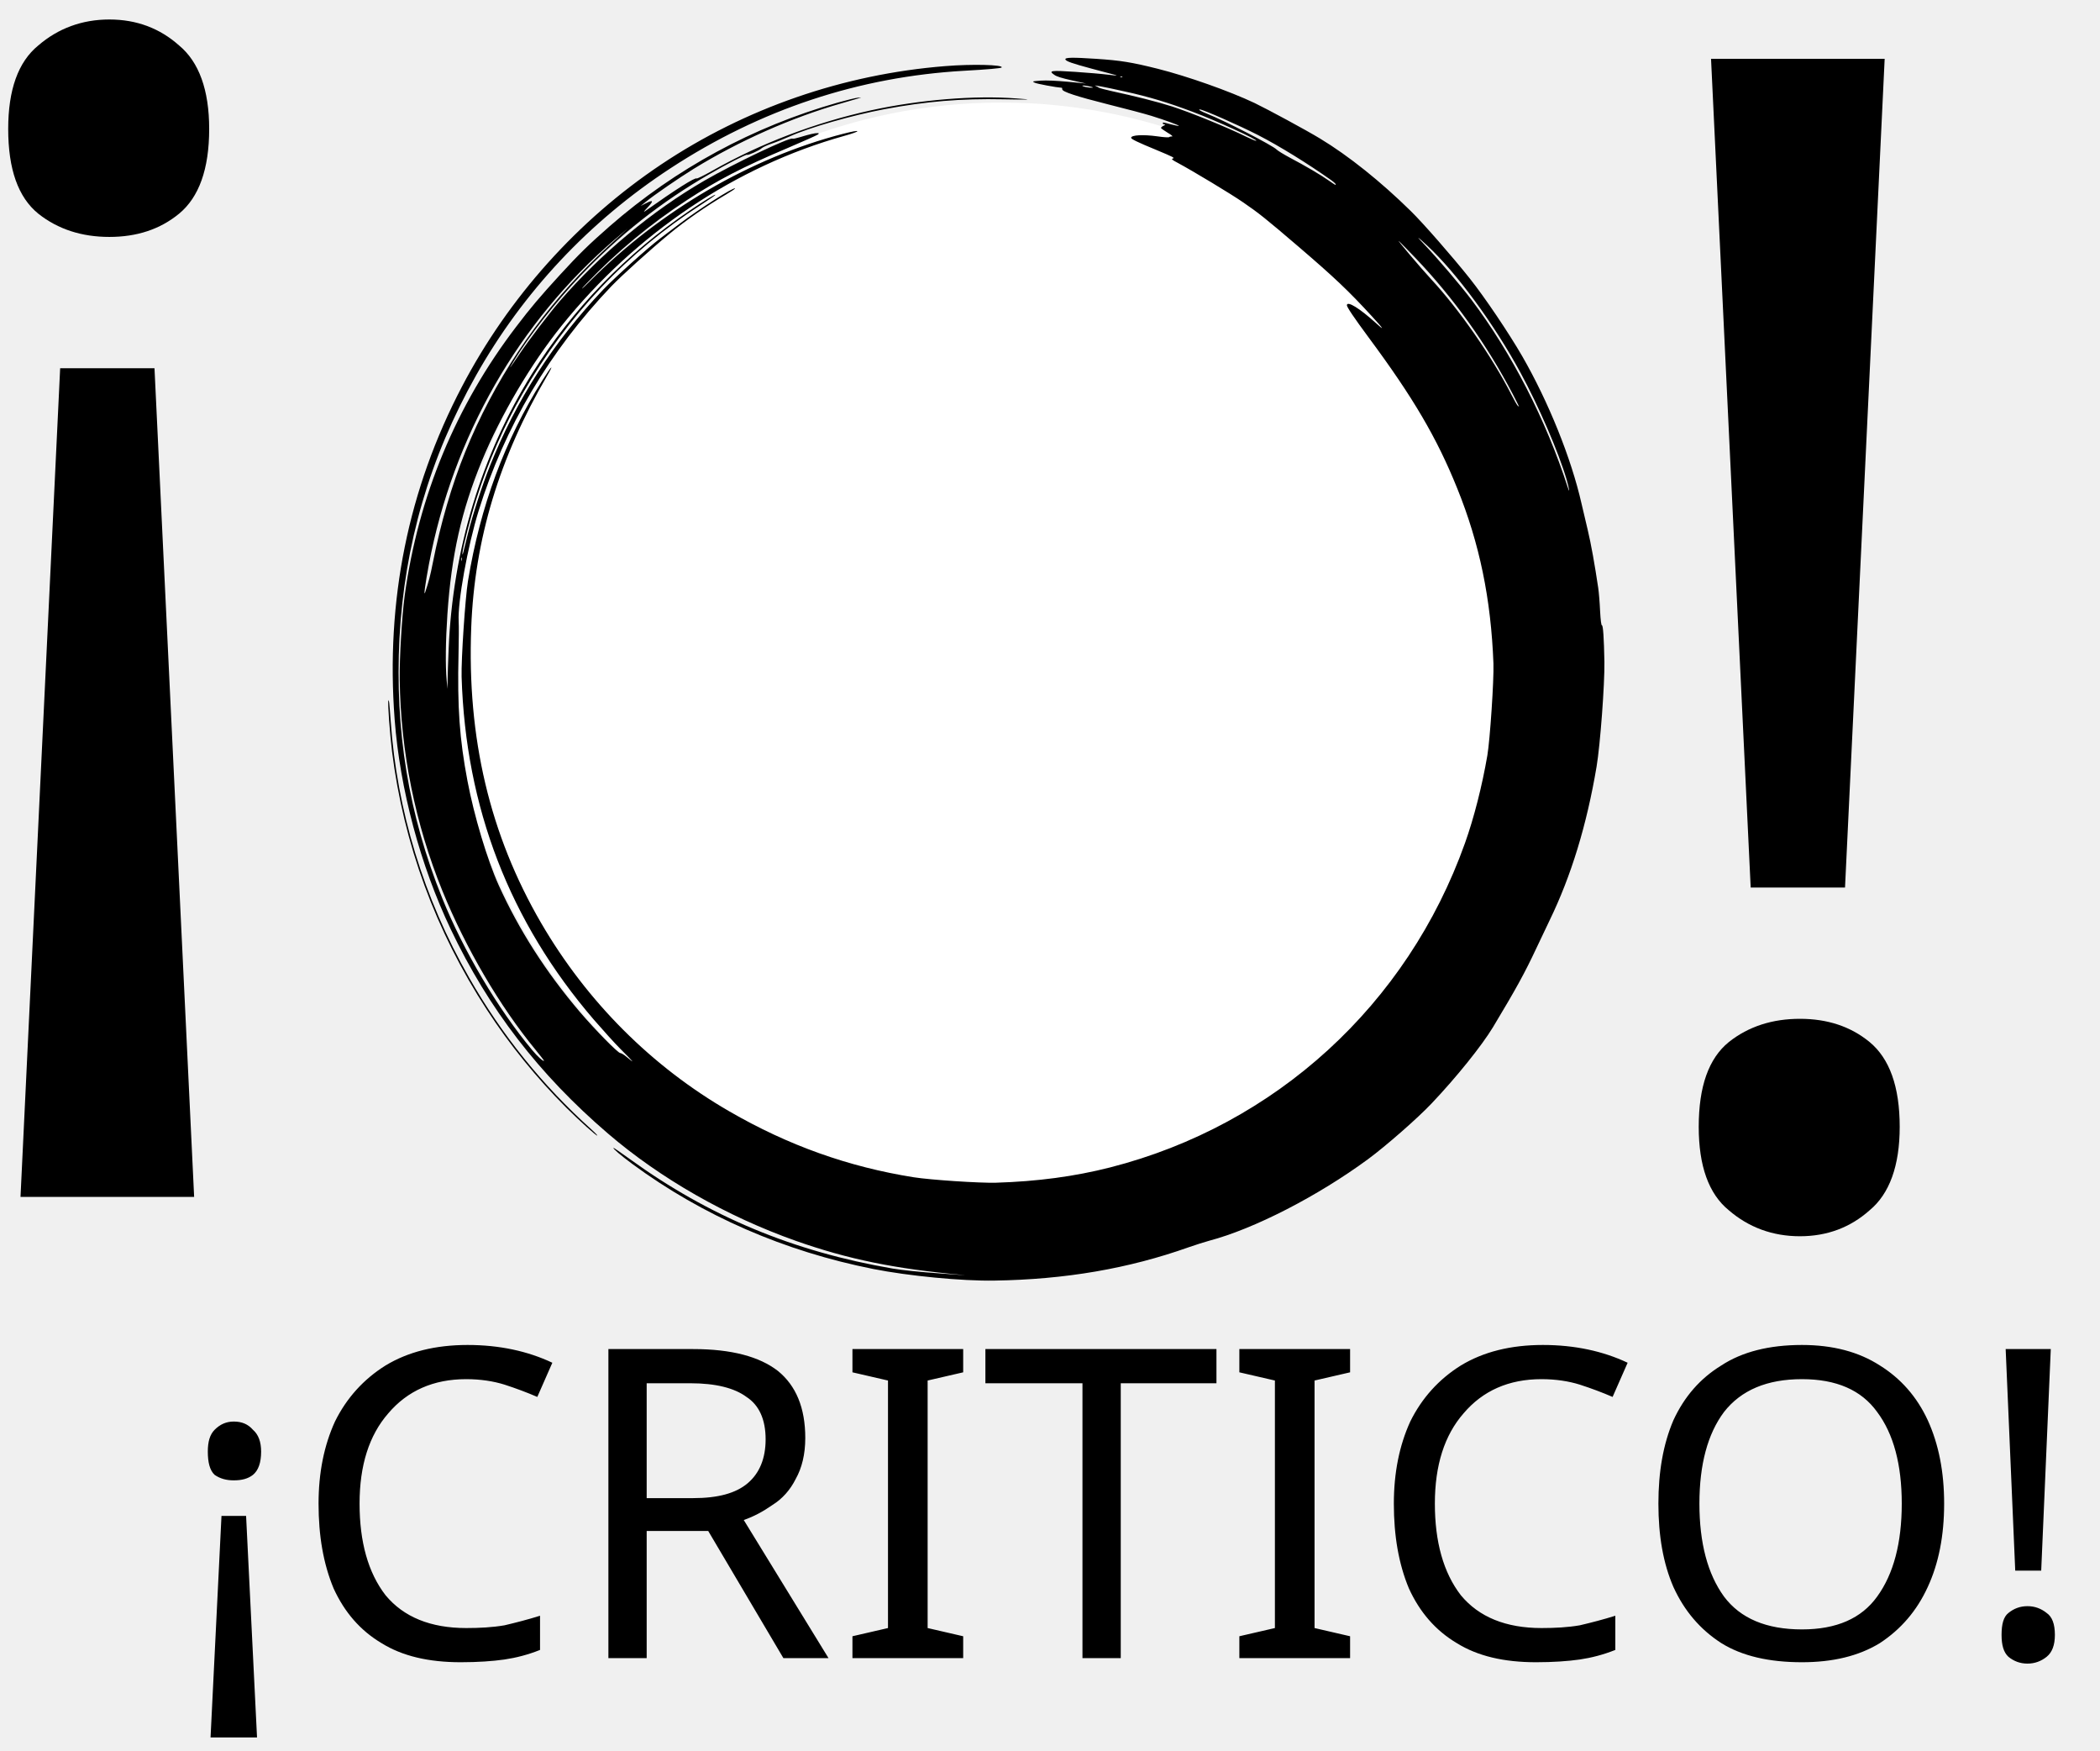
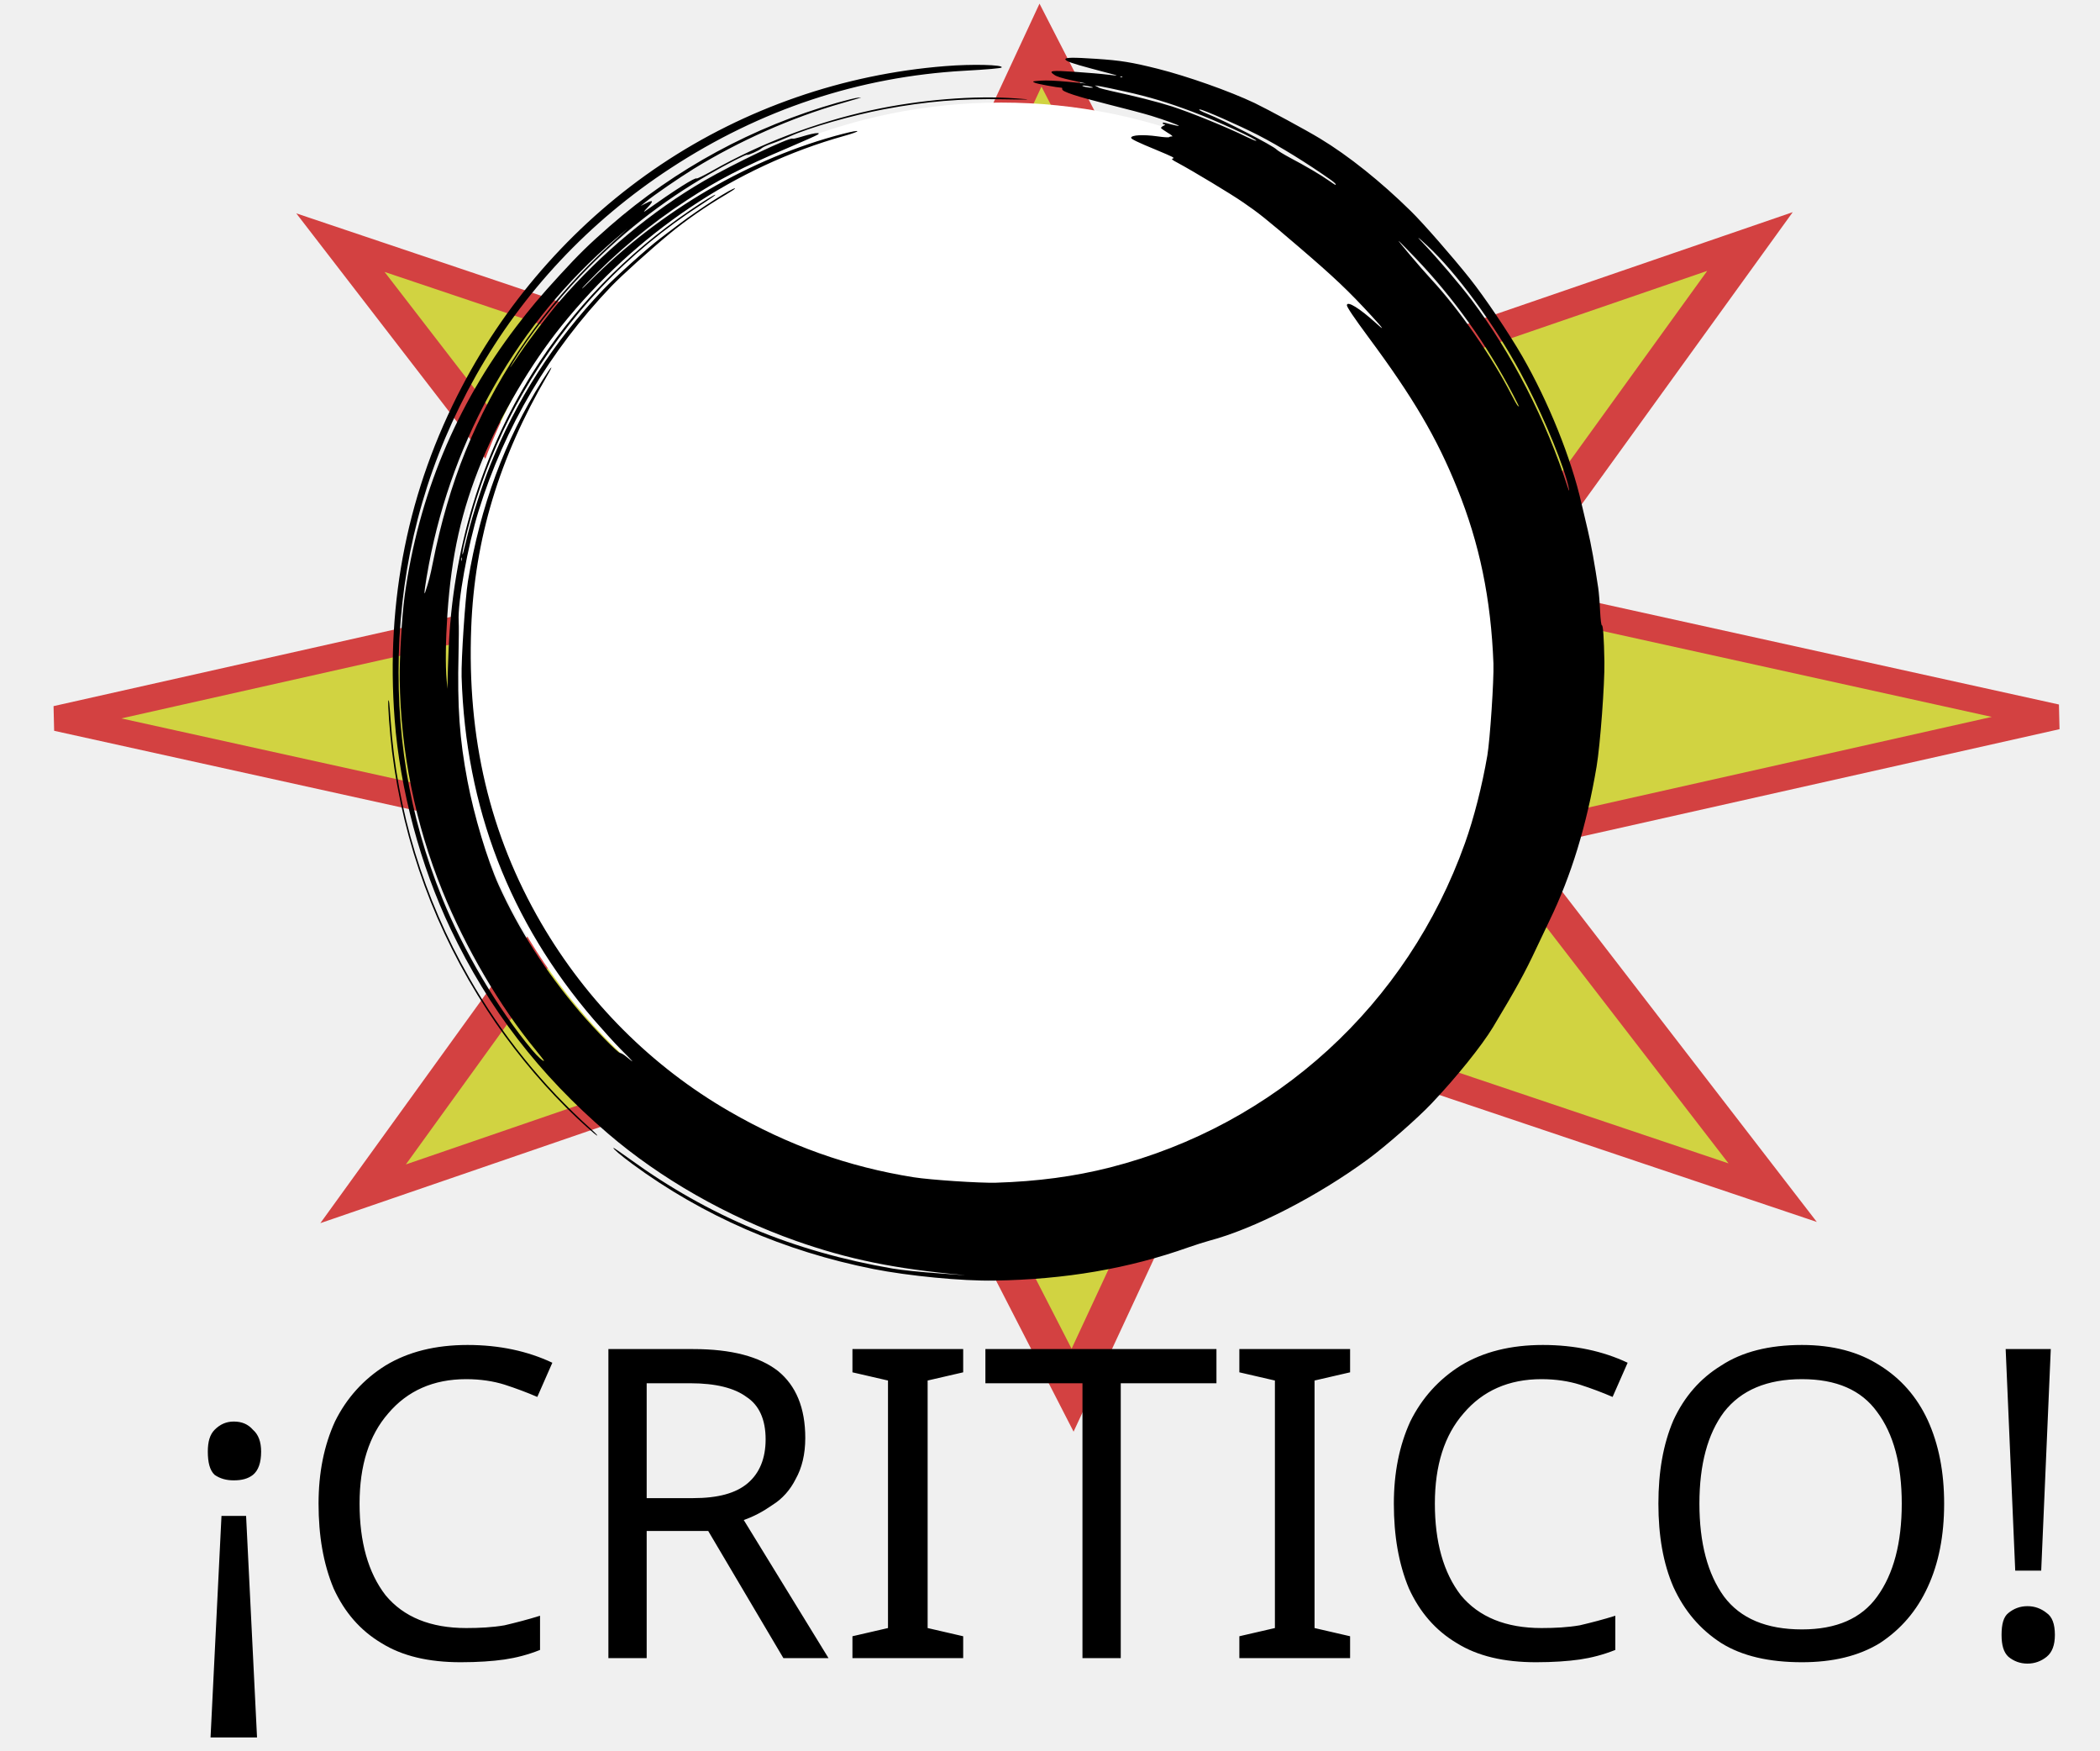
<svg xmlns="http://www.w3.org/2000/svg" width="24mm" height="20mm" viewBox="0 0 24 20" version="1.1" id="svg963">
  <defs id="defs957" />
  <g id="layer1" transform="translate(0,-277)">
+     <path style="opacity:1;vector-effect:none;fill:#d1d341;fill-opacity:1;stroke:#d34141;stroke-width:0.474;stroke-linecap:butt;stroke-linejoin:miter;stroke-miterlimit:4;stroke-dasharray:none;stroke-dashoffset:0;stroke-opacity:1" id="path981" d="m 20.911,292.459 -6.517,-3.038 -2.044,6.893 -2.46,-6.756 -6.32,3.429 3.038,-6.517 -6.893,-2.044 6.756,-2.46 -3.429,-6.32 6.517,3.038 2.044,-6.893 2.46,6.756 6.32,-3.429 -3.038,6.517 6.893,2.044 -6.756,2.46 z" transform="matrix(-0.928553,-0.01832289,0.01332696,-0.6261355,19.41001,463.2745)" />
    <circle style="opacity:1;vector-effect:none;fill:#ffffff;fill-opacity:1;stroke:none;stroke-width:0.816;stroke-linecap:butt;stroke-linejoin:miter;stroke-miterlimit:4;stroke-dasharray:none;stroke-dashoffset:0;stroke-opacity:1" id="path2847-9-7" cx="11.442" cy="284.474" r="6.302" />
    <g id="g830-0-6-6-5" transform="matrix(-7.2612433e-5,0.00109387,0.00109387,7.2612433e-5,4.956144,277.164)" style="fill:#000000;stroke:none">
      <path id="path826-9-1-3-9" d="m 5925,12625 c -248,-21 -380,-39 -378,-51 1,-7 -56,-18 -148,-29 -83,-9 -190,-25 -237,-35 -244,-53 -454,-105 -602,-151 -91,-28 -210,-64 -264,-81 -465,-138 -1038,-415 -1493,-719 -234,-157 -585,-429 -773,-600 -215,-196 -538,-518 -659,-659 C 1087,9970 839,9615 679,9305 602,9157 412,8742 355,8600 248,8329 123,7882 66,7570 16,7293 5,7179 5,6920 c 0,-246 7,-324 27,-318 19,7 37,72 78,278 21,107 43,218 48,245 8,39 9,25 4,-65 -4,-63 -7,-219 -7,-347 0,-255 6,-282 45,-216 17,27 29,79 46,188 l 23,150 -6,-191 c -3,-129 -1,-221 7,-283 13,-91 13,-92 26,-61 10,23 34,227 34,286 0,2 7,4 15,4 25,0 64,152 126,491 32,179 72,384 89,455 35,146 79,298 85,292 3,-2 -2,-39 -10,-82 -18,-92 -17,-86 -5,-86 6,0 10,8 10,18 1,12 5,9 16,-11 8,-15 19,-25 25,-22 5,4 25,37 44,73 20,40 34,59 35,47 0,-12 4,-25 9,-30 5,-6 5,-59 0,-120 -11,-153 4,-275 33,-275 13,0 42,71 108,268 67,195 71,204 80,177 5,-14 15,-1 40,56 75,165 285,573 365,707 101,171 155,249 427,613 292,390 419,544 672,809 125,131 146,145 66,45 -143,-181 -214,-315 -166,-315 18,0 124,82 321,249 593,504 995,778 1507,1025 559,271 1128,428 1798,498 168,17 793,17 960,0 325,-34 662,-97 926,-172 1721,-488 3064,-1775 3618,-3467 119,-365 196,-746 238,-1178 16,-171 16,-682 0,-860 -63,-686 -245,-1327 -557,-1960 C 10792,2995 10163,2277 9375,1745 8492,1150 7504,846 6350,814 5433,788 4565,988 3680,1430 c -141,70 -106,38 50,-46 651,-351 1351,-559 2140,-636 180,-17 819,-17 1000,0 1357,132 2511,667 3474,1612 103,102 234,237 289,300 137,156 146,164 71,60 -18,-25 -32,-53 -31,-62 3,-23 -225,-278 -400,-449 C 9884,1831 9467,1522 9010,1277 8762,1144 8305,973 7949,881 7517,769 7190,724 6630,700 c -140,-6 -292,-15 -337,-21 -203,-24 -781,41 -1163,132 -885,211 -1709,627 -2425,1225 -119,100 -403,375 -586,569 -147,155 -313,363 -449,563 -35,51 -65,90 -68,87 -15,-15 245,-368 409,-556 46,-53 119,-137 162,-187 110,-127 430,-438 572,-558 576,-480 1211,-831 1915,-1058 206,-67 518,-145 715,-181 77,-13 163,-29 190,-34 30,-5 39,-9 23,-10 -53,-2 -386,60 -586,110 -385,95 -769,234 -1117,405 -851,418 -1542,989 -2093,1732 -58,78 -107,140 -110,137 -6,-5 68,-110 177,-250 496,-637 1112,-1160 1806,-1532 882,-472 1890,-706 2925,-679 135,3 283,8 330,11 l 85,4 -88,-14 c -162,-25 -410,-38 -687,-38 -620,1 -1087,74 -1620,253 -488,164 -1043,444 -1460,736 -1013,709 -1779,1701 -2169,2807 -65,186 -84,177 -22,-10 311,-944 925,-1853 1713,-2538 43,-37 78,-70 78,-72 0,-3 -26,16 -57,43 -353,296 -662,622 -938,989 -226,300 -383,560 -602,995 -85,168 -161,312 -169,320 -12,12 -14,12 -14,-5 0,-24 19,-87 54,-179 14,-37 24,-72 21,-77 -17,-27 300,-594 496,-886 353,-526 832,-1029 1354,-1423 146,-109 419,-290 580,-384 164,-95 184,-110 70,-50 -272,141 -644,395 -930,634 -449,374 -826,792 -1143,1268 -116,172 -235,372 -228,379 8,8 -54,126 -79,148 -11,11 -36,56 -54,100 -18,44 -57,125 -86,180 -107,200 -264,636 -350,969 -110,428 -165,790 -185,1231 -14,292 -17,314 -18,135 -5,-434 80,-1004 223,-1501 165,-571 420,-1128 741,-1616 52,-79 92,-149 89,-154 -12,-18 130,-212 375,-513 17,-21 4,-14 -40,23 -74,61 -87,54 -41,-22 l 31,-52 -46,50 c -76,81 -272,329 -376,475 -323,454 -602,985 -785,1495 -28,77 -56,154 -62,170 l -11,30 4,-35 c 2,-19 32,-114 66,-210 307,-859 797,-1636 1440,-2281 204,-204 313,-302 540,-484 246,-197 366,-285 570,-420 863,-573 1830,-901 2872,-975 216,-15 656,-12 879,6 751,60 1493,262 2168,590 577,280 1163,678 1588,1078 57,53 105,96 107,96 17,0 -37,-70 -102,-131 C 10303,1358 9716,955 9187,700 8343,292 7470,89 6510,75 5535,62 4610,266 3726,690 2825,1122 2045,1762 1437,2570 763,3465 355,4467 220,5560 c -29,238 -51,380 -60,385 -30,18 -16,-313 25,-588 C 340,4302 761,3306 1404,2470 2040,1643 2891,976 3850,552 4958,62 6130,-95 7360,81 c 721,103 1501,368 2144,729 801,448 1448,1019 2014,1775 431,575 781,1295 987,2030 155,554 223,1053 239,1755 1,74 2,-25 0,-220 -1,-237 -8,-407 -18,-510 -108,-1043 -415,-1944 -957,-2809 -60,-96 -108,-176 -105,-178 7,-8 73,81 154,207 491,769 804,1643 926,2580 48,370 65,930 37,1265 -60,737 -217,1389 -481,2000 -28,66 -65,160 -82,209 -154,458 -537,1096 -958,1596 -147,174 -459,487 -625,624 -287,238 -632,480 -835,585 -416,214 -583,292 -850,396 -74,29 -207,82 -295,117 -479,195 -1020,322 -1635,384 -230,23 -864,28 -1095,9 z m -1790,-502 c -685,-272 -1356,-675 -1885,-1132 -142,-123 -401,-375 -540,-526 -91,-99 -89,-91 9,30 261,322 768,749 1256,1057 338,214 800,451 1080,554 90,33 156,47 80,17 z m -814,-577 c -7,-8 -53,-39 -104,-69 -389,-232 -858,-607 -1152,-919 -107,-114 -412,-408 -371,-358 15,19 88,100 161,180 391,426 844,798 1349,1107 66,40 122,73 124,73 3,0 -1,-6 -7,-14 z M 1150,9495 c 0,-2 -18,-34 -40,-70 -51,-83 -137,-254 -209,-416 -31,-69 -66,-135 -77,-147 -39,-42 -261,-553 -324,-747 -21,-67 -40,-103 -40,-78 0,38 140,422 225,619 101,234 264,541 421,797 25,40 44,59 44,42 z M 714,8543 C 632,8347 496,7938 447,7740 410,7590 365,7344 331,7112 c -11,-73 -24,-139 -29,-145 -5,-7 -12,-21 -15,-32 -12,-41 5,96 39,316 37,245 84,449 163,710 74,248 249,709 258,682 2,-6 -13,-51 -33,-100 z M 177,7188 c -3,-8 -6,-5 -6,6 -1,11 2,17 5,13 3,-3 4,-12 1,-19 z m 128,-357 c -4,-25 -10,-40 -12,-33 -3,7 -2,39 3,70 5,36 9,48 12,33 2,-13 1,-45 -3,-70 z M 2486,1799 C 3082,1276 3777,879 4530,630 4884,513 5287,424 5703,370 c 140,-18 197,-29 312,-59 57,-15 -83,-6 -291,19 -1347,163 -2586,767 -3509,1711 l -120,123 136,-130 c 74,-72 189,-177 255,-235 z M 5663,663 c -7,-2 -21,-2 -30,0 -10,3 -4,5 12,5 17,0 24,-2 18,-5 z" />
      <path id="path828-6-1-1-7" d="M 11489,2413 C 11061,1869 10568,1414 9995,1035 9197,506 8303,167 7380,41 7180,13 7152,8 7168,3 c 20,-8 331,36 527,73 949,183 1837,577 2620,1165 349,261 677,566 963,893 128,147 276,335 269,342 -2,3 -29,-26 -58,-63 z" />
    </g>
    <flowRoot xml:space="preserve" id="flowRoot849" style="font-style:normal;font-weight:normal;font-size:40px;line-height:1.25;font-family:sans-serif;letter-spacing:0px;word-spacing:0px;fill:#000000;fill-opacity:1;stroke:none" transform="matrix(0.2645833,0,0,0.2645833,0,277)">
      <flowRegion id="flowRegion851">
        <rect id="rect853" width="14.523" height="47.928" x="1.089" y="15.5" />
      </flowRegion>
      <flowPara id="flowPara855">¡</flowPara>
    </flowRoot>
-     <text xml:space="preserve" style="font-style:normal;font-variant:normal;font-weight:normal;font-stretch:condensed;font-size:18.494px;line-height:1.25;font-family:Girassol;-inkscape-font-specification:'Girassol, Condensed';font-variant-ligatures:normal;font-variant-caps:normal;font-variant-numeric:normal;font-feature-settings:normal;text-align:start;letter-spacing:0px;word-spacing:0px;writing-mode:lr-tb;text-anchor:start;fill:#000000;fill-opacity:1;stroke:none;stroke-width:0.462" x="18.087" y="-281.03" id="text859" transform="scale(1,-1)">
-       <tspan id="tspan857" x="18.087" y="-281.03" style="font-style:normal;font-variant:normal;font-weight:normal;font-stretch:condensed;font-size:18.494px;font-family:Girassol;-inkscape-font-specification:'Girassol, Condensed';font-variant-ligatures:normal;font-variant-caps:normal;font-variant-numeric:normal;font-feature-settings:normal;text-align:start;writing-mode:lr-tb;text-anchor:start;stroke-width:0.462">¡</tspan>
-     </text>
-     <text xml:space="preserve" style="font-style:normal;font-variant:normal;font-weight:normal;font-stretch:condensed;font-size:18.494px;line-height:1.25;font-family:Girassol;-inkscape-font-specification:'Girassol, Condensed';font-variant-ligatures:normal;font-variant-caps:normal;font-variant-numeric:normal;font-feature-settings:normal;text-align:start;letter-spacing:0px;word-spacing:0px;writing-mode:lr-tb;text-anchor:start;fill:#000000;fill-opacity:1;stroke:none;stroke-width:0.462" x="-1.236" y="287.318" id="text859-4">
-       <tspan id="tspan857-0" x="-1.236" y="287.318" style="font-style:normal;font-variant:normal;font-weight:normal;font-stretch:condensed;font-size:18.494px;font-family:Girassol;-inkscape-font-specification:'Girassol, Condensed';font-variant-ligatures:normal;font-variant-caps:normal;font-variant-numeric:normal;font-feature-settings:normal;text-align:start;writing-mode:lr-tb;text-anchor:start;stroke-width:0.462">¡</tspan>
-     </text>
    <text xml:space="preserve" style="font-style:normal;font-variant:normal;font-weight:normal;font-stretch:condensed;font-size:4.939px;line-height:1.25;font-family:Girassol;-inkscape-font-specification:'Girassol, Condensed';font-variant-ligatures:normal;font-variant-caps:normal;font-variant-numeric:normal;font-feature-settings:normal;text-align:start;letter-spacing:0px;word-spacing:0px;writing-mode:lr-tb;text-anchor:start;fill:#000000;fill-opacity:1;stroke:none;stroke-width:0.265" x="2.017" y="295.943" id="text881">
      <tspan id="tspan879" x="2.017" y="295.943" style="font-style:normal;font-variant:normal;font-weight:normal;font-stretch:condensed;font-size:4.939px;font-family:Girassol;-inkscape-font-specification:'Girassol, Condensed';font-variant-ligatures:normal;font-variant-caps:normal;font-variant-numeric:normal;font-feature-settings:normal;text-align:start;writing-mode:lr-tb;text-anchor:start;stroke-width:0.265">¡CRITICO!</tspan>
    </text>
  </g>
</svg>
